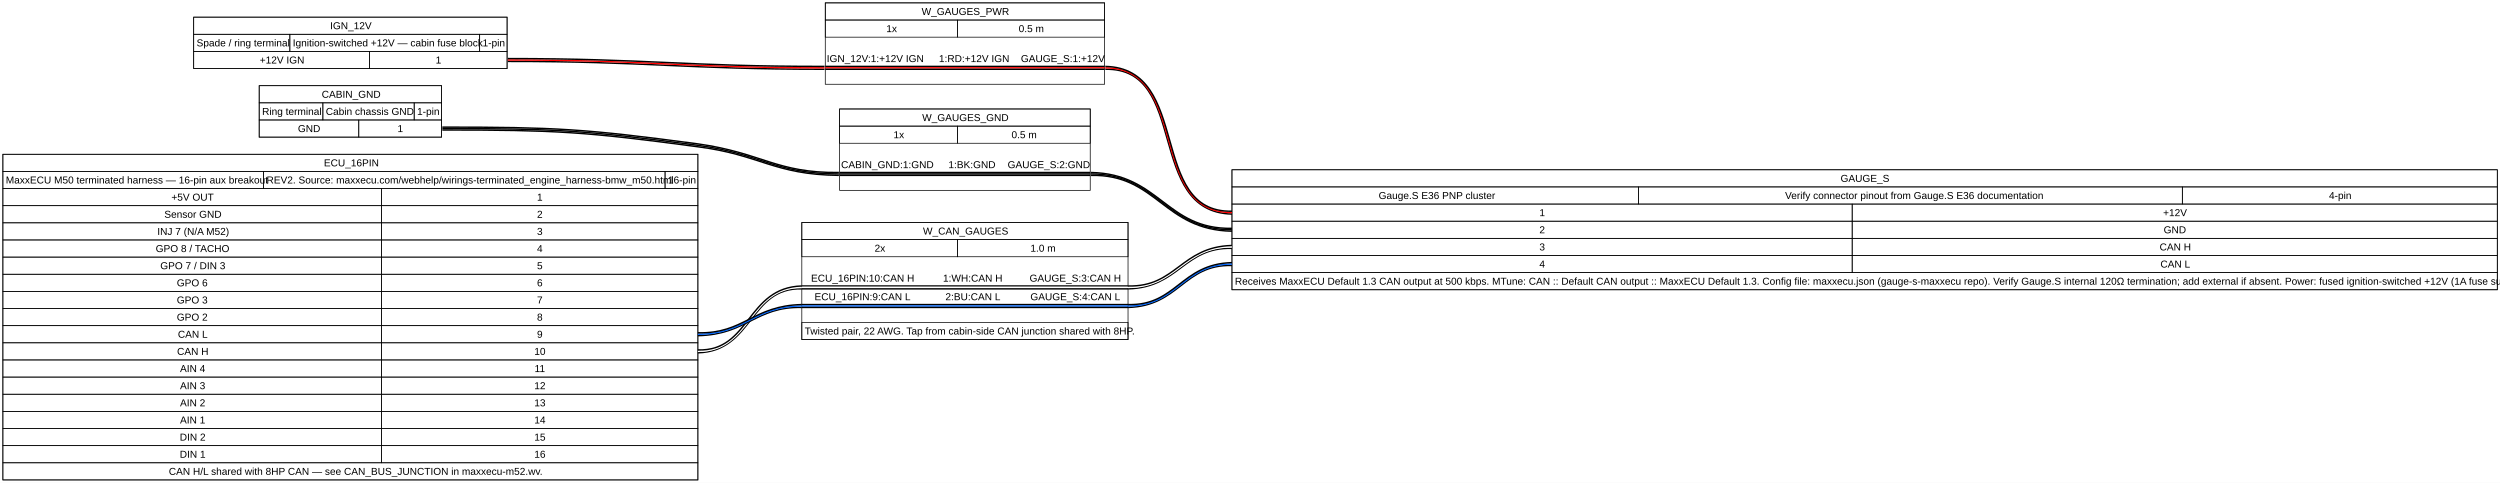
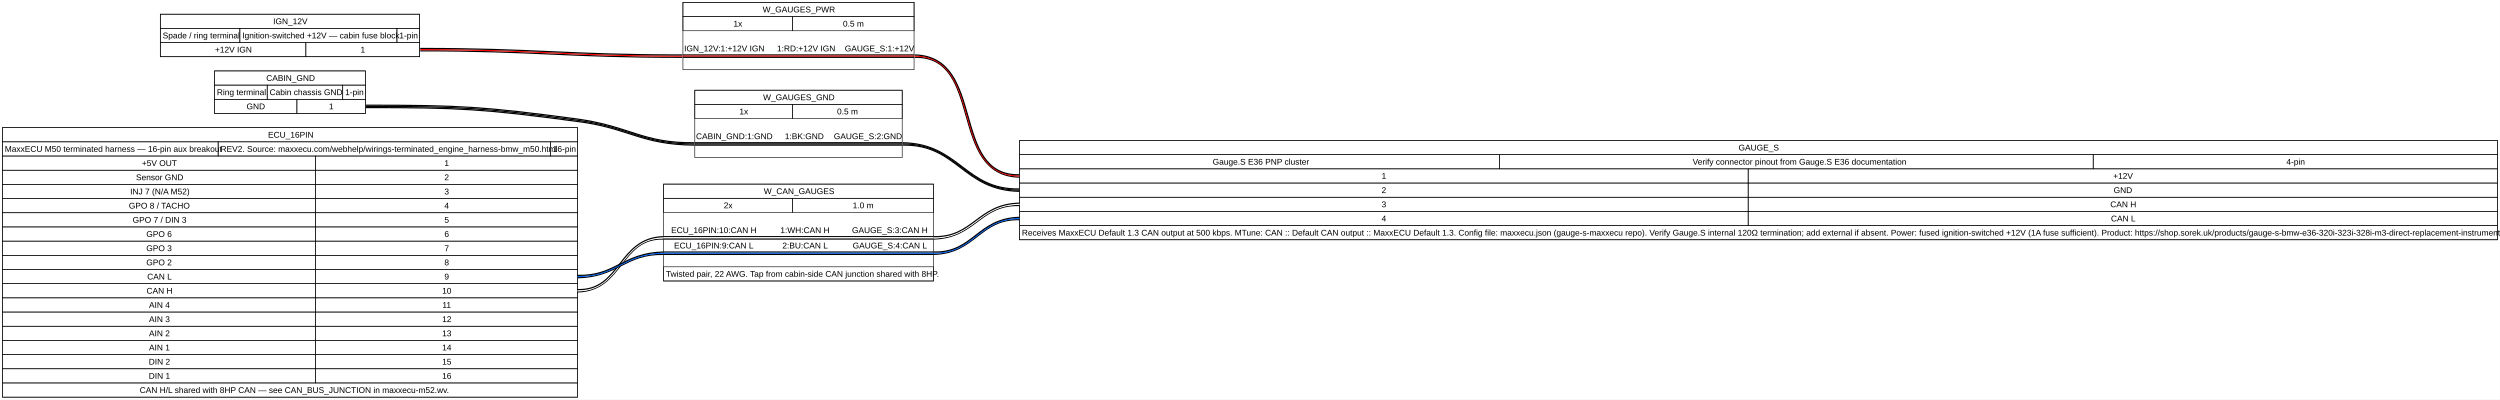
- <svg xmlns="http://www.w3.org/2000/svg" width="3464pt" height="669pt" viewBox="0.00 0.00 3464.00 669.00">
+ <svg xmlns="http://www.w3.org/2000/svg" width="4186pt" height="669pt" viewBox="0.00 0.00 4186.00 669.00">
  <g id="graph0" class="graph" transform="scale(1 1) rotate(0) translate(4 665)">
-     <polygon fill="#ffffff" stroke="none" points="-4,4 -4,-665 3460.25,-665 3460.25,4 -4,4" />
+     <polygon fill="#ffffff" stroke="none" points="-4,4 -4,-665 4181.75,-665 4181.75,4 -4,4" />
    <g id="node1" class="node">
      <polygon fill="#ffffff" stroke="black" points="963,-451.25 0,-451.25 0,0 963,0 963,-451.25" />
      <polygon fill="none" stroke="black" points="0,-427.5 0,-451.25 963,-451.25 963,-427.5 0,-427.5" />
      <text xml:space="preserve" text-anchor="start" x="444.75" y="-434.5" font-family="arial" font-size="14.00">ECU_16PIN</text>
      <polygon fill="none" stroke="black" points="0,-403.75 0,-427.5 361.25,-427.5 361.25,-403.75 0,-403.75" />
      <text xml:space="preserve" text-anchor="start" x="4" y="-410.75" font-family="arial" font-size="14.00">MaxxECU M50 terminated harness — 16-pin aux breakout</text>
      <polygon fill="none" stroke="black" points="361.25,-403.75 361.25,-427.5 917.5,-427.5 917.5,-403.75 361.25,-403.75" />
      <text xml:space="preserve" text-anchor="start" x="365.25" y="-410.75" font-family="arial" font-size="14.00">REV2. Source: maxxecu.com/webhelp/wirings-terminated_engine_harness-bmw_m50.html</text>
      <polygon fill="none" stroke="black" points="917.5,-403.75 917.5,-427.5 963,-427.5 963,-403.75 917.5,-403.75" />
      <text xml:space="preserve" text-anchor="start" x="921.5" y="-410.75" font-family="arial" font-size="14.00">16-pin</text>
      <polygon fill="none" stroke="black" points="0,-380 0,-403.75 524.62,-403.75 524.62,-380 0,-380" />
      <text xml:space="preserve" text-anchor="start" x="233.44" y="-387" font-family="arial" font-size="14.00">+5V OUT</text>
      <polygon fill="none" stroke="black" points="524.62,-380 524.62,-403.75 963,-403.75 963,-380 524.62,-380" />
      <text xml:space="preserve" text-anchor="start" x="740.06" y="-387" font-family="arial" font-size="14.00">1</text>
      <polygon fill="none" stroke="black" points="0,-356.25 0,-380 524.62,-380 524.62,-356.25 0,-356.25" />
      <text xml:space="preserve" text-anchor="start" x="223.69" y="-363.25" font-family="arial" font-size="14.00">Sensor GND</text>
      <polygon fill="none" stroke="black" points="524.62,-356.25 524.62,-380 963,-380 963,-356.25 524.62,-356.25" />
      <text xml:space="preserve" text-anchor="start" x="740.06" y="-363.25" font-family="arial" font-size="14.00">2</text>
      <polygon fill="none" stroke="black" points="0,-332.5 0,-356.25 524.62,-356.25 524.62,-332.5 0,-332.5" />
      <text xml:space="preserve" text-anchor="start" x="213.94" y="-339.5" font-family="arial" font-size="14.00">INJ 7 (N/A M52)</text>
      <polygon fill="none" stroke="black" points="524.62,-332.5 524.62,-356.25 963,-356.25 963,-332.5 524.62,-332.5" />
      <text xml:space="preserve" text-anchor="start" x="740.06" y="-339.5" font-family="arial" font-size="14.00">3</text>
      <polygon fill="none" stroke="black" points="0,-308.75 0,-332.5 524.62,-332.5 524.62,-308.75 0,-308.75" />
      <text xml:space="preserve" text-anchor="start" x="211.69" y="-315.75" font-family="arial" font-size="14.00">GPO 8 / TACHO</text>
      <polygon fill="none" stroke="black" points="524.62,-308.75 524.62,-332.5 963,-332.5 963,-308.75 524.62,-308.75" />
      <text xml:space="preserve" text-anchor="start" x="740.06" y="-315.75" font-family="arial" font-size="14.00">4</text>
      <polygon fill="none" stroke="black" points="0,-285 0,-308.75 524.62,-308.75 524.62,-285 0,-285" />
      <text xml:space="preserve" text-anchor="start" x="218.06" y="-292" font-family="arial" font-size="14.00">GPO 7 / DIN 3</text>
      <polygon fill="none" stroke="black" points="524.62,-285 524.62,-308.75 963,-308.75 963,-285 524.62,-285" />
      <text xml:space="preserve" text-anchor="start" x="740.06" y="-292" font-family="arial" font-size="14.00">5</text>
      <polygon fill="none" stroke="black" points="0,-261.25 0,-285 524.62,-285 524.62,-261.25 0,-261.25" />
      <text xml:space="preserve" text-anchor="start" x="240.94" y="-268.25" font-family="arial" font-size="14.00">GPO 6</text>
      <polygon fill="none" stroke="black" points="524.62,-261.25 524.62,-285 963,-285 963,-261.25 524.62,-261.25" />
      <text xml:space="preserve" text-anchor="start" x="740.06" y="-268.25" font-family="arial" font-size="14.00">6</text>
      <polygon fill="none" stroke="black" points="0,-237.5 0,-261.25 524.62,-261.25 524.62,-237.5 0,-237.5" />
      <text xml:space="preserve" text-anchor="start" x="240.94" y="-244.5" font-family="arial" font-size="14.00">GPO 3</text>
      <polygon fill="none" stroke="black" points="524.62,-237.5 524.62,-261.25 963,-261.25 963,-237.5 524.62,-237.5" />
      <text xml:space="preserve" text-anchor="start" x="740.06" y="-244.5" font-family="arial" font-size="14.00">7</text>
      <polygon fill="none" stroke="black" points="0,-213.75 0,-237.5 524.62,-237.5 524.62,-213.75 0,-213.75" />
      <text xml:space="preserve" text-anchor="start" x="240.94" y="-220.75" font-family="arial" font-size="14.00">GPO 2</text>
      <polygon fill="none" stroke="black" points="524.62,-213.75 524.62,-237.5 963,-237.5 963,-213.75 524.62,-213.75" />
      <text xml:space="preserve" text-anchor="start" x="740.06" y="-220.75" font-family="arial" font-size="14.00">8</text>
      <polygon fill="none" stroke="black" points="0,-190 0,-213.75 524.62,-213.75 524.62,-190 0,-190" />
      <text xml:space="preserve" text-anchor="start" x="242.44" y="-197" font-family="arial" font-size="14.00">CAN L</text>
      <polygon fill="none" stroke="black" points="524.62,-190 524.62,-213.75 963,-213.75 963,-190 524.62,-190" />
      <text xml:space="preserve" text-anchor="start" x="740.06" y="-197" font-family="arial" font-size="14.00">9</text>
      <polygon fill="none" stroke="black" points="0,-166.25 0,-190 524.62,-190 524.62,-166.25 0,-166.25" />
      <text xml:space="preserve" text-anchor="start" x="241.31" y="-173.25" font-family="arial" font-size="14.00">CAN H</text>
      <polygon fill="none" stroke="black" points="524.62,-166.25 524.62,-190 963,-190 963,-166.25 524.62,-166.25" />
      <text xml:space="preserve" text-anchor="start" x="736.31" y="-173.25" font-family="arial" font-size="14.00">10</text>
      <polygon fill="none" stroke="black" points="0,-142.5 0,-166.25 524.62,-166.25 524.62,-142.5 0,-142.5" />
      <text xml:space="preserve" text-anchor="start" x="245.44" y="-149.5" font-family="arial" font-size="14.00">AIN 4</text>
      <polygon fill="none" stroke="black" points="524.62,-142.5 524.62,-166.25 963,-166.25 963,-142.5 524.62,-142.5" />
      <text xml:space="preserve" text-anchor="start" x="736.69" y="-149.5" font-family="arial" font-size="14.00">11</text>
      <polygon fill="none" stroke="black" points="0,-118.75 0,-142.5 524.62,-142.5 524.62,-118.75 0,-118.75" />
      <text xml:space="preserve" text-anchor="start" x="245.44" y="-125.75" font-family="arial" font-size="14.00">AIN 3</text>
      <polygon fill="none" stroke="black" points="524.62,-118.75 524.62,-142.5 963,-142.5 963,-118.75 524.62,-118.75" />
      <text xml:space="preserve" text-anchor="start" x="736.31" y="-125.75" font-family="arial" font-size="14.00">12</text>
      <polygon fill="none" stroke="black" points="0,-95 0,-118.75 524.62,-118.75 524.62,-95 0,-95" />
      <text xml:space="preserve" text-anchor="start" x="245.44" y="-102" font-family="arial" font-size="14.00">AIN 2</text>
      <polygon fill="none" stroke="black" points="524.62,-95 524.62,-118.75 963,-118.75 963,-95 524.62,-95" />
      <text xml:space="preserve" text-anchor="start" x="736.31" y="-102" font-family="arial" font-size="14.00">13</text>
      <polygon fill="none" stroke="black" points="0,-71.25 0,-95 524.62,-95 524.62,-71.25 0,-71.25" />
      <text xml:space="preserve" text-anchor="start" x="245.44" y="-78.25" font-family="arial" font-size="14.00">AIN 1</text>
      <polygon fill="none" stroke="black" points="524.62,-71.25 524.62,-95 963,-95 963,-71.25 524.62,-71.25" />
      <text xml:space="preserve" text-anchor="start" x="736.31" y="-78.25" font-family="arial" font-size="14.00">14</text>
      <polygon fill="none" stroke="black" points="0,-47.5 0,-71.25 524.62,-71.25 524.62,-47.5 0,-47.5" />
      <text xml:space="preserve" text-anchor="start" x="245.06" y="-54.5" font-family="arial" font-size="14.00">DIN 2</text>
      <polygon fill="none" stroke="black" points="524.62,-47.5 524.62,-71.25 963,-71.25 963,-47.5 524.62,-47.5" />
      <text xml:space="preserve" text-anchor="start" x="736.31" y="-54.5" font-family="arial" font-size="14.00">15</text>
      <polygon fill="none" stroke="black" points="0,-23.75 0,-47.5 524.62,-47.5 524.62,-23.75 0,-23.75" />
      <text xml:space="preserve" text-anchor="start" x="245.06" y="-30.75" font-family="arial" font-size="14.00">DIN 1</text>
      <polygon fill="none" stroke="black" points="524.62,-23.75 524.62,-47.5 963,-47.5 963,-23.75 524.62,-23.75" />
      <text xml:space="preserve" text-anchor="start" x="736.31" y="-30.75" font-family="arial" font-size="14.00">16</text>
      <polygon fill="none" stroke="black" points="0,0 0,-23.75 963,-23.75 963,0 0,0" />
      <text xml:space="preserve" text-anchor="start" x="229.88" y="-7" font-family="arial" font-size="14.00">CAN H/L shared with 8HP CAN — see CAN_BUS_JUNCTION in maxxecu-m52.wv.</text>
    </g>
    <g id="node5" class="node">
      <polygon fill="#ffffff" stroke="black" points="1559,-356.75 1107,-356.75 1107,-194.5 1559,-194.5 1559,-356.75" />
      <polygon fill="none" stroke="black" points="1107,-333 1107,-356.75 1559,-356.75 1559,-333 1107,-333" />
      <text xml:space="preserve" text-anchor="start" x="1274.88" y="-340" font-family="arial" font-size="14.00">W_CAN_GAUGES</text>
      <polygon fill="none" stroke="black" points="1107,-309.25 1107,-333 1322.88,-333 1322.88,-309.25 1107,-309.25" />
      <text xml:space="preserve" text-anchor="start" x="1207.81" y="-316.25" font-family="arial" font-size="14.00">2x</text>
      <polygon fill="none" stroke="black" points="1322.88,-309.25 1322.88,-333 1559,-333 1559,-309.25 1322.88,-309.25" />
      <text xml:space="preserve" text-anchor="start" x="1423.69" y="-316.25" font-family="arial" font-size="14.00">1.0 m</text>
      <text xml:space="preserve" text-anchor="start" x="1186.83" y="-294.5" font-family="arial" font-size="14.00"> </text>
      <text xml:space="preserve" text-anchor="start" x="1119.71" y="-274.75" font-family="arial" font-size="14.00">ECU_16PIN:10:CAN H</text>
      <text xml:space="preserve" text-anchor="start" x="1283.12" y="-274.75" font-family="arial" font-size="14.00">     1:WH:CAN H    </text>
      <text xml:space="preserve" text-anchor="start" x="1422.54" y="-274.75" font-family="arial" font-size="14.00">GAUGE_S:3:CAN H</text>
      <polygon fill="#000000" stroke="none" points="1107,-267.75 1107,-269.75 1559,-269.75 1559,-267.75 1107,-267.75" />
      <polygon fill="#ffffff" stroke="none" points="1107,-265.75 1107,-267.75 1559,-267.75 1559,-265.75 1107,-265.75" />
      <polygon fill="#000000" stroke="none" points="1107,-263.75 1107,-265.75 1559,-265.75 1559,-263.75 1107,-263.75" />
      <text xml:space="preserve" text-anchor="start" x="1124.58" y="-249" font-family="arial" font-size="14.00">ECU_16PIN:9:CAN L</text>
      <text xml:space="preserve" text-anchor="start" x="1286.5" y="-249" font-family="arial" font-size="14.00">     2:BU:CAN L    </text>
      <text xml:space="preserve" text-anchor="start" x="1423.67" y="-249" font-family="arial" font-size="14.00">GAUGE_S:4:CAN L</text>
      <polygon fill="#000000" stroke="none" points="1107,-242 1107,-244 1559,-244 1559,-242 1107,-242" />
      <polygon fill="#0066ff" stroke="none" points="1107,-240 1107,-242 1559,-242 1559,-240 1107,-240" />
      <polygon fill="#000000" stroke="none" points="1107,-238 1107,-240 1559,-240 1559,-238 1107,-238" />
      <text xml:space="preserve" text-anchor="start" x="1186.83" y="-223.25" font-family="arial" font-size="14.00"> </text>
      <polygon fill="none" stroke="black" points="1107,-194.5 1107,-218.25 1559,-218.25 1559,-194.5 1107,-194.5" />
      <text xml:space="preserve" text-anchor="start" x="1111" y="-201.5" font-family="arial" font-size="14.00">Twisted pair, 22 AWG. Tap from cabin-side CAN junction shared with 8HP.</text>
    </g>
    <g id="edge1" class="edge">
      <path fill="none" stroke="#000000" stroke-width="2" d="M963,-176.13C1040.14,-178.27 1033.85,-266.89 1107,-264.75" />
      <path fill="none" stroke="#ffffff" stroke-width="2" d="M963,-178.12C1038.15,-178.12 1031.85,-266.75 1107,-266.75" />
      <path fill="none" stroke="#000000" stroke-width="2" d="M963,-180.12C1036.15,-177.98 1029.86,-266.61 1107,-268.75" />
    </g>
    <g id="edge3" class="edge">
      <path fill="none" stroke="#000000" stroke-width="2" d="M963,-199.88C1031.24,-201.32 1042.6,-240.44 1107,-239" />
      <path fill="none" stroke="#0066ff" stroke-width="2" d="M963,-201.87C1029.32,-201.88 1040.68,-241 1107,-241" />
      <path fill="none" stroke="#000000" stroke-width="2" d="M963,-203.87C1027.4,-202.43 1038.76,-241.56 1107,-243" />
    </g>
    <g id="node2" class="node">
-       <polygon fill="#ffffff" stroke="black" points="3456.25,-429.75 1703,-429.75 1703,-263.5 3456.25,-263.5 3456.25,-429.75" />
-       <polygon fill="none" stroke="black" points="1703,-406 1703,-429.75 3456.25,-429.75 3456.25,-406 1703,-406" />
-       <text xml:space="preserve" text-anchor="start" x="2546.25" y="-413" font-family="arial" font-size="14.00">GAUGE_S</text>
-       <polygon fill="none" stroke="black" points="1703,-382.25 1703,-406 2266.17,-406 2266.17,-382.25 1703,-382.25" />
-       <text xml:space="preserve" text-anchor="start" x="1906.21" y="-389.25" font-family="arial" font-size="14.00">Gauge.S E36 PNP cluster</text>
-       <polygon fill="none" stroke="black" points="2266.17,-382.25 2266.17,-406 3019.83,-406 3019.83,-382.25 2266.17,-382.25" />
-       <text xml:space="preserve" text-anchor="start" x="2469.38" y="-389.25" font-family="arial" font-size="14.00">Verify connector pinout from Gauge.S E36 documentation</text>
-       <polygon fill="none" stroke="black" points="3019.83,-382.25 3019.83,-406 3456.25,-406 3456.25,-382.25 3019.83,-382.25" />
-       <text xml:space="preserve" text-anchor="start" x="3223.04" y="-389.25" font-family="arial" font-size="14.00">4-pin</text>
-       <polygon fill="none" stroke="black" points="1703,-358.5 1703,-382.25 2562.38,-382.25 2562.38,-358.5 1703,-358.5" />
-       <text xml:space="preserve" text-anchor="start" x="2128.94" y="-365.5" font-family="arial" font-size="14.00">1</text>
-       <polygon fill="none" stroke="black" points="2562.38,-358.5 2562.38,-382.25 3456.25,-382.25 3456.25,-358.5 2562.38,-358.5" />
-       <text xml:space="preserve" text-anchor="start" x="2993.19" y="-365.5" font-family="arial" font-size="14.00">+12V</text>
-       <polygon fill="none" stroke="black" points="1703,-334.75 1703,-358.5 2562.38,-358.5 2562.38,-334.75 1703,-334.75" />
-       <text xml:space="preserve" text-anchor="start" x="2128.94" y="-341.75" font-family="arial" font-size="14.00">2</text>
-       <polygon fill="none" stroke="black" points="2562.38,-334.75 2562.38,-358.5 3456.25,-358.5 3456.25,-334.75 2562.38,-334.75" />
-       <text xml:space="preserve" text-anchor="start" x="2993.94" y="-341.75" font-family="arial" font-size="14.00">GND</text>
-       <polygon fill="none" stroke="black" points="1703,-311 1703,-334.75 2562.38,-334.75 2562.38,-311 1703,-311" />
-       <text xml:space="preserve" text-anchor="start" x="2128.94" y="-318" font-family="arial" font-size="14.00">3</text>
-       <polygon fill="none" stroke="black" points="2562.38,-311 2562.38,-334.75 3456.25,-334.75 3456.25,-311 2562.38,-311" />
-       <text xml:space="preserve" text-anchor="start" x="2988.31" y="-318" font-family="arial" font-size="14.00">CAN H</text>
-       <polygon fill="none" stroke="black" points="1703,-287.25 1703,-311 2562.38,-311 2562.38,-287.25 1703,-287.25" />
-       <text xml:space="preserve" text-anchor="start" x="2128.94" y="-294.25" font-family="arial" font-size="14.00">4</text>
-       <polygon fill="none" stroke="black" points="2562.38,-287.25 2562.38,-311 3456.25,-311 3456.25,-287.25 2562.38,-287.25" />
-       <text xml:space="preserve" text-anchor="start" x="2989.44" y="-294.25" font-family="arial" font-size="14.00">CAN L</text>
-       <polygon fill="none" stroke="black" points="1703,-263.5 1703,-287.25 3456.25,-287.25 3456.25,-263.5 1703,-263.5" />
-       <text xml:space="preserve" text-anchor="start" x="1707" y="-270.5" font-family="arial" font-size="14.00">Receives MaxxECU Default 1.3 CAN output at 500 kbps. MTune: CAN :: Default CAN output :: MaxxECU Default 1.3. Config file: maxxecu.json (gauge-s-maxxecu repo). Verify Gauge.S internal 120Ω termination; add external if absent. Power: fused ignition-switched +12V (1A fuse sufficient).</text>
+       <polygon fill="#ffffff" stroke="black" points="4177.75,-429.75 1703,-429.75 1703,-263.5 4177.75,-263.5 4177.75,-429.75" />
+       <polygon fill="none" stroke="black" points="1703,-406 1703,-429.75 4177.75,-429.75 4177.75,-406 1703,-406" />
+       <text xml:space="preserve" text-anchor="start" x="2907" y="-413" font-family="arial" font-size="14.00">GAUGE_S</text>
+       <polygon fill="none" stroke="black" points="1703,-382.25 1703,-406 2506.67,-406 2506.67,-382.25 1703,-382.25" />
+       <text xml:space="preserve" text-anchor="start" x="2026.46" y="-389.25" font-family="arial" font-size="14.00">Gauge.S E36 PNP cluster</text>
+       <polygon fill="none" stroke="black" points="2506.67,-382.25 2506.67,-406 3500.83,-406 3500.83,-382.25 2506.67,-382.25" />
+       <text xml:space="preserve" text-anchor="start" x="2830.12" y="-389.25" font-family="arial" font-size="14.00">Verify connector pinout from Gauge.S E36 documentation</text>
+       <polygon fill="none" stroke="black" points="3500.83,-382.25 3500.83,-406 4177.75,-406 4177.75,-382.25 3500.83,-382.25" />
+       <text xml:space="preserve" text-anchor="start" x="3824.29" y="-389.25" font-family="arial" font-size="14.00">4-pin</text>
+       <polygon fill="none" stroke="black" points="1703,-358.5 1703,-382.25 2923.12,-382.25 2923.12,-358.5 1703,-358.5" />
+       <text xml:space="preserve" text-anchor="start" x="2309.31" y="-365.5" font-family="arial" font-size="14.00">1</text>
+       <polygon fill="none" stroke="black" points="2923.12,-358.5 2923.12,-382.25 4177.75,-382.25 4177.75,-358.5 2923.12,-358.5" />
+       <text xml:space="preserve" text-anchor="start" x="3534.31" y="-365.5" font-family="arial" font-size="14.00">+12V</text>
+       <polygon fill="none" stroke="black" points="1703,-334.75 1703,-358.5 2923.12,-358.5 2923.12,-334.75 1703,-334.75" />
+       <text xml:space="preserve" text-anchor="start" x="2309.31" y="-341.75" font-family="arial" font-size="14.00">2</text>
+       <polygon fill="none" stroke="black" points="2923.12,-334.75 2923.12,-358.5 4177.75,-358.5 4177.75,-334.75 2923.12,-334.75" />
+       <text xml:space="preserve" text-anchor="start" x="3535.06" y="-341.75" font-family="arial" font-size="14.00">GND</text>
+       <polygon fill="none" stroke="black" points="1703,-311 1703,-334.75 2923.12,-334.75 2923.12,-311 1703,-311" />
+       <text xml:space="preserve" text-anchor="start" x="2309.31" y="-318" font-family="arial" font-size="14.00">3</text>
+       <polygon fill="none" stroke="black" points="2923.12,-311 2923.12,-334.75 4177.75,-334.75 4177.75,-311 2923.12,-311" />
+       <text xml:space="preserve" text-anchor="start" x="3529.44" y="-318" font-family="arial" font-size="14.00">CAN H</text>
+       <polygon fill="none" stroke="black" points="1703,-287.25 1703,-311 2923.12,-311 2923.12,-287.25 1703,-287.25" />
+       <text xml:space="preserve" text-anchor="start" x="2309.31" y="-294.25" font-family="arial" font-size="14.00">4</text>
+       <polygon fill="none" stroke="black" points="2923.12,-287.25 2923.12,-311 4177.75,-311 4177.75,-287.25 2923.12,-287.25" />
+       <text xml:space="preserve" text-anchor="start" x="3530.56" y="-294.25" font-family="arial" font-size="14.00">CAN L</text>
+       <polygon fill="none" stroke="black" points="1703,-263.5 1703,-287.25 4177.75,-287.25 4177.75,-263.5 1703,-263.5" />
+       <text xml:space="preserve" text-anchor="start" x="1707" y="-270.5" font-family="arial" font-size="14.00">Receives MaxxECU Default 1.3 CAN output at 500 kbps. MTune: CAN :: Default CAN output :: MaxxECU Default 1.3. Config file: maxxecu.json (gauge-s-maxxecu repo). Verify Gauge.S internal 120Ω termination; add external if absent. Power: fused ignition-switched +12V (1A fuse sufficient). Product: https://shop.sorek.uk/products/gauge-s-bmw-e36-320i-323i-328i-m3-direct-replacement-instrument-cluster-pnp</text>
    </g>
    <g id="node3" class="node">
      <polygon fill="#ffffff" stroke="black" points="698.62,-641.25 264.38,-641.25 264.38,-570 698.62,-570 698.62,-641.25" />
      <polygon fill="none" stroke="black" points="264.38,-617.5 264.38,-641.25 698.62,-641.25 698.62,-617.5 264.38,-617.5" />
      <text xml:space="preserve" text-anchor="start" x="453.38" y="-624.5" font-family="arial" font-size="14.00">IGN_12V</text>
      <polygon fill="none" stroke="black" points="264.38,-593.75 264.38,-617.5 397.62,-617.5 397.62,-593.75 264.38,-593.75" />
      <text xml:space="preserve" text-anchor="start" x="268.38" y="-600.75" font-family="arial" font-size="14.00">Spade / ring terminal</text>
      <polygon fill="none" stroke="black" points="397.62,-593.75 397.62,-617.5 660.62,-617.5 660.62,-593.75 397.62,-593.75" />
      <text xml:space="preserve" text-anchor="start" x="401.62" y="-600.75" font-family="arial" font-size="14.00">Ignition-switched +12V — cabin fuse block</text>
      <polygon fill="none" stroke="black" points="660.62,-593.75 660.62,-617.5 698.62,-617.5 698.62,-593.75 660.62,-593.75" />
      <text xml:space="preserve" text-anchor="start" x="664.62" y="-600.75" font-family="arial" font-size="14.00">1-pin</text>
      <polygon fill="none" stroke="black" points="264.38,-570 264.38,-593.75 508.12,-593.75 508.12,-570 264.38,-570" />
      <text xml:space="preserve" text-anchor="start" x="355.88" y="-577" font-family="arial" font-size="14.00">+12V IGN</text>
      <polygon fill="none" stroke="black" points="508.12,-570 508.12,-593.75 698.62,-593.75 698.62,-570 508.12,-570" />
      <text xml:space="preserve" text-anchor="start" x="599.62" y="-577" font-family="arial" font-size="14.00">1</text>
    </g>
    <g id="node6" class="node">
      <polygon fill="#ffffff" stroke="black" points="1526.5,-661 1139.5,-661 1139.5,-548.25 1526.5,-548.25 1526.5,-661" />
      <polygon fill="none" stroke="black" points="1139.5,-637.25 1139.5,-661 1526.5,-661 1526.5,-637.25 1139.5,-637.25" />
      <text xml:space="preserve" text-anchor="start" x="1273" y="-644.25" font-family="arial" font-size="14.00">W_GAUGES_PWR</text>
      <polygon fill="none" stroke="black" points="1139.5,-613.5 1139.5,-637.25 1322.88,-637.25 1322.88,-613.5 1139.5,-613.5" />
      <text xml:space="preserve" text-anchor="start" x="1224.06" y="-620.5" font-family="arial" font-size="14.00">1x</text>
      <polygon fill="none" stroke="black" points="1322.88,-613.5 1322.88,-637.25 1526.5,-637.25 1526.5,-613.5 1322.88,-613.5" />
      <text xml:space="preserve" text-anchor="start" x="1407.44" y="-620.5" font-family="arial" font-size="14.00">0.5 m</text>
      <text xml:space="preserve" text-anchor="start" x="1205.62" y="-598.75" font-family="arial" font-size="14.00"> </text>
      <text xml:space="preserve" text-anchor="start" x="1141.5" y="-579" font-family="arial" font-size="14.00">IGN_12V:1:+12V IGN</text>
      <text xml:space="preserve" text-anchor="start" x="1277.5" y="-579" font-family="arial" font-size="14.00">     1:RD:+12V IGN    </text>
      <text xml:space="preserve" text-anchor="start" x="1410.5" y="-579" font-family="arial" font-size="14.00">GAUGE_S:1:+12V</text>
      <polygon fill="#000000" stroke="none" points="1139.5,-572 1139.5,-574 1526.5,-574 1526.5,-572 1139.5,-572" />
      <polygon fill="#ff0000" stroke="none" points="1139.5,-570 1139.5,-572 1526.5,-572 1526.5,-570 1139.5,-570" />
      <polygon fill="#000000" stroke="none" points="1139.5,-568 1139.5,-570 1526.5,-570 1526.5,-568 1139.5,-568" />
      <text xml:space="preserve" text-anchor="start" x="1205.62" y="-553.25" font-family="arial" font-size="14.00"> </text>
    </g>
    <g id="edge5" class="edge">
      <path fill="none" stroke="#000000" stroke-width="2" d="M699.62,-579.88C894.3,-579.92 942.95,-569.05 1138.5,-569" />
      <path fill="none" stroke="#ff0000" stroke-width="2" d="M699.62,-581.88C894.74,-581.88 943.38,-571 1138.5,-571" />
      <path fill="none" stroke="#000000" stroke-width="2" d="M699.62,-583.87C895.18,-583.83 943.82,-572.95 1138.5,-573" />
    </g>
    <g id="node4" class="node">
      <polygon fill="#ffffff" stroke="black" points="607.88,-546.25 355.12,-546.25 355.12,-475 607.88,-475 607.88,-546.25" />
      <polygon fill="none" stroke="black" points="355.12,-522.5 355.12,-546.25 607.88,-546.25 607.88,-522.5 355.12,-522.5" />
      <text xml:space="preserve" text-anchor="start" x="441.75" y="-529.5" font-family="arial" font-size="14.00">CABIN_GND</text>
      <polygon fill="none" stroke="black" points="355.12,-498.75 355.12,-522.5 443.38,-522.5 443.38,-498.75 355.12,-498.75" />
      <text xml:space="preserve" text-anchor="start" x="359.12" y="-505.75" font-family="arial" font-size="14.00">Ring terminal</text>
      <polygon fill="none" stroke="black" points="443.38,-498.75 443.38,-522.5 569.88,-522.5 569.88,-498.75 443.38,-498.75" />
      <text xml:space="preserve" text-anchor="start" x="447.38" y="-505.75" font-family="arial" font-size="14.00">Cabin chassis GND</text>
      <polygon fill="none" stroke="black" points="569.88,-498.75 569.88,-522.5 607.88,-522.5 607.88,-498.75 569.88,-498.75" />
      <text xml:space="preserve" text-anchor="start" x="573.88" y="-505.75" font-family="arial" font-size="14.00">1-pin</text>
      <polygon fill="none" stroke="black" points="355.12,-475 355.12,-498.75 493.12,-498.75 493.12,-475 355.12,-475" />
      <text xml:space="preserve" text-anchor="start" x="408.75" y="-482" font-family="arial" font-size="14.00">GND</text>
      <polygon fill="none" stroke="black" points="493.12,-475 493.12,-498.75 607.88,-498.75 607.88,-475 493.12,-475" />
      <text xml:space="preserve" text-anchor="start" x="546.75" y="-482" font-family="arial" font-size="14.00">1</text>
    </g>
    <g id="node7" class="node">
      <polygon fill="#ffffff" stroke="black" points="1506.62,-514 1159.38,-514 1159.38,-401.25 1506.62,-401.25 1506.62,-514" />
      <polygon fill="none" stroke="black" points="1159.38,-490.25 1159.38,-514 1506.62,-514 1506.62,-490.25 1159.38,-490.25" />
      <text xml:space="preserve" text-anchor="start" x="1273.75" y="-497.25" font-family="arial" font-size="14.00">W_GAUGES_GND</text>
      <polygon fill="none" stroke="black" points="1159.38,-466.5 1159.38,-490.25 1322.88,-490.25 1322.88,-466.5 1159.38,-466.5" />
      <text xml:space="preserve" text-anchor="start" x="1234" y="-473.5" font-family="arial" font-size="14.00">1x</text>
      <polygon fill="none" stroke="black" points="1322.88,-466.5 1322.88,-490.25 1506.62,-490.25 1506.62,-466.5 1322.88,-466.5" />
      <text xml:space="preserve" text-anchor="start" x="1397.5" y="-473.5" font-family="arial" font-size="14.00">0.5 m</text>
      <text xml:space="preserve" text-anchor="start" x="1222.12" y="-451.75" font-family="arial" font-size="14.00"> </text>
      <text xml:space="preserve" text-anchor="start" x="1161.38" y="-432" font-family="arial" font-size="14.00">CABIN_GND:1:GND</text>
      <text xml:space="preserve" text-anchor="start" x="1290.62" y="-432" font-family="arial" font-size="14.00">     1:BK:GND    </text>
      <text xml:space="preserve" text-anchor="start" x="1392.12" y="-432" font-family="arial" font-size="14.00">GAUGE_S:2:GND</text>
      <polygon fill="#000000" stroke="none" points="1159.38,-425 1159.38,-427 1506.62,-427 1506.62,-425 1159.38,-425" />
      <polygon fill="#000000" stroke="none" points="1159.38,-423 1159.38,-425 1506.62,-425 1506.62,-423 1159.38,-423" />
      <polygon fill="#000000" stroke="none" points="1159.38,-421 1159.38,-423 1506.62,-423 1506.62,-421 1159.38,-421" />
      <text xml:space="preserve" text-anchor="start" x="1222.12" y="-406.25" font-family="arial" font-size="14.00"> </text>
    </g>
    <g id="edge7" class="edge">
      <path fill="none" stroke="#000000" stroke-width="2" d="M608.88,-484.88C766.49,-484.88 806.54,-482.52 962.74,-461.64 1049.17,-450.77 1068.12,-422.88 1158.38,-422" />
      <path fill="none" stroke="#000000" stroke-width="2" d="M608.88,-486.87C766.6,-486.88 806.66,-484.51 963,-463.62 1050.82,-451.89 1069.77,-424 1158.38,-424" />
      <path fill="none" stroke="#000000" stroke-width="2" d="M608.88,-488.87C766.72,-488.87 806.78,-486.51 963.26,-465.61 1052.47,-453.01 1071.43,-425.12 1158.38,-426" />
    </g>
    <g id="edge2" class="edge">
      <path fill="none" stroke="#000000" stroke-width="2" d="M1559,-264.75C1629.68,-266.52 1636.3,-322.64 1703,-320.88" />
      <path fill="none" stroke="#ffffff" stroke-width="2" d="M1559,-266.75C1627.69,-266.75 1634.31,-322.88 1703,-322.88" />
      <path fill="none" stroke="#000000" stroke-width="2" d="M1559,-268.75C1625.7,-266.98 1632.32,-323.11 1703,-324.87" />
    </g>
    <g id="edge4" class="edge">
      <path fill="none" stroke="#000000" stroke-width="2" d="M1559,-239C1630.01,-240.8 1635.97,-298.92 1703,-297.13" />
      <path fill="none" stroke="#0066ff" stroke-width="2" d="M1559,-241C1628.02,-241 1633.98,-299.12 1703,-299.12" />
      <path fill="none" stroke="#000000" stroke-width="2" d="M1559,-243C1626.03,-241.2 1631.99,-299.33 1703,-301.12" />
    </g>
    <g id="edge6" class="edge">
      <path fill="none" stroke="#000000" stroke-width="2" d="M1527.5,-569C1644.06,-571.59 1582.62,-370.96 1703,-368.38" />
      <path fill="none" stroke="#ff0000" stroke-width="2" d="M1527.5,-571C1645.97,-571 1584.53,-370.38 1703,-370.38" />
      <path fill="none" stroke="#000000" stroke-width="2" d="M1527.5,-573C1647.88,-570.41 1586.44,-369.79 1703,-372.37" />
    </g>
    <g id="edge8" class="edge">
      <path fill="none" stroke="#000000" stroke-width="2" d="M1507.62,-422C1599.03,-423.78 1607.62,-346.4 1703,-344.63" />
      <path fill="none" stroke="#000000" stroke-width="2" d="M1507.62,-424C1601.02,-424 1609.61,-346.62 1703,-346.62" />
      <path fill="none" stroke="#000000" stroke-width="2" d="M1507.62,-426C1603.01,-424.22 1611.59,-346.85 1703,-348.62" />
    </g>
  </g>
</svg>
